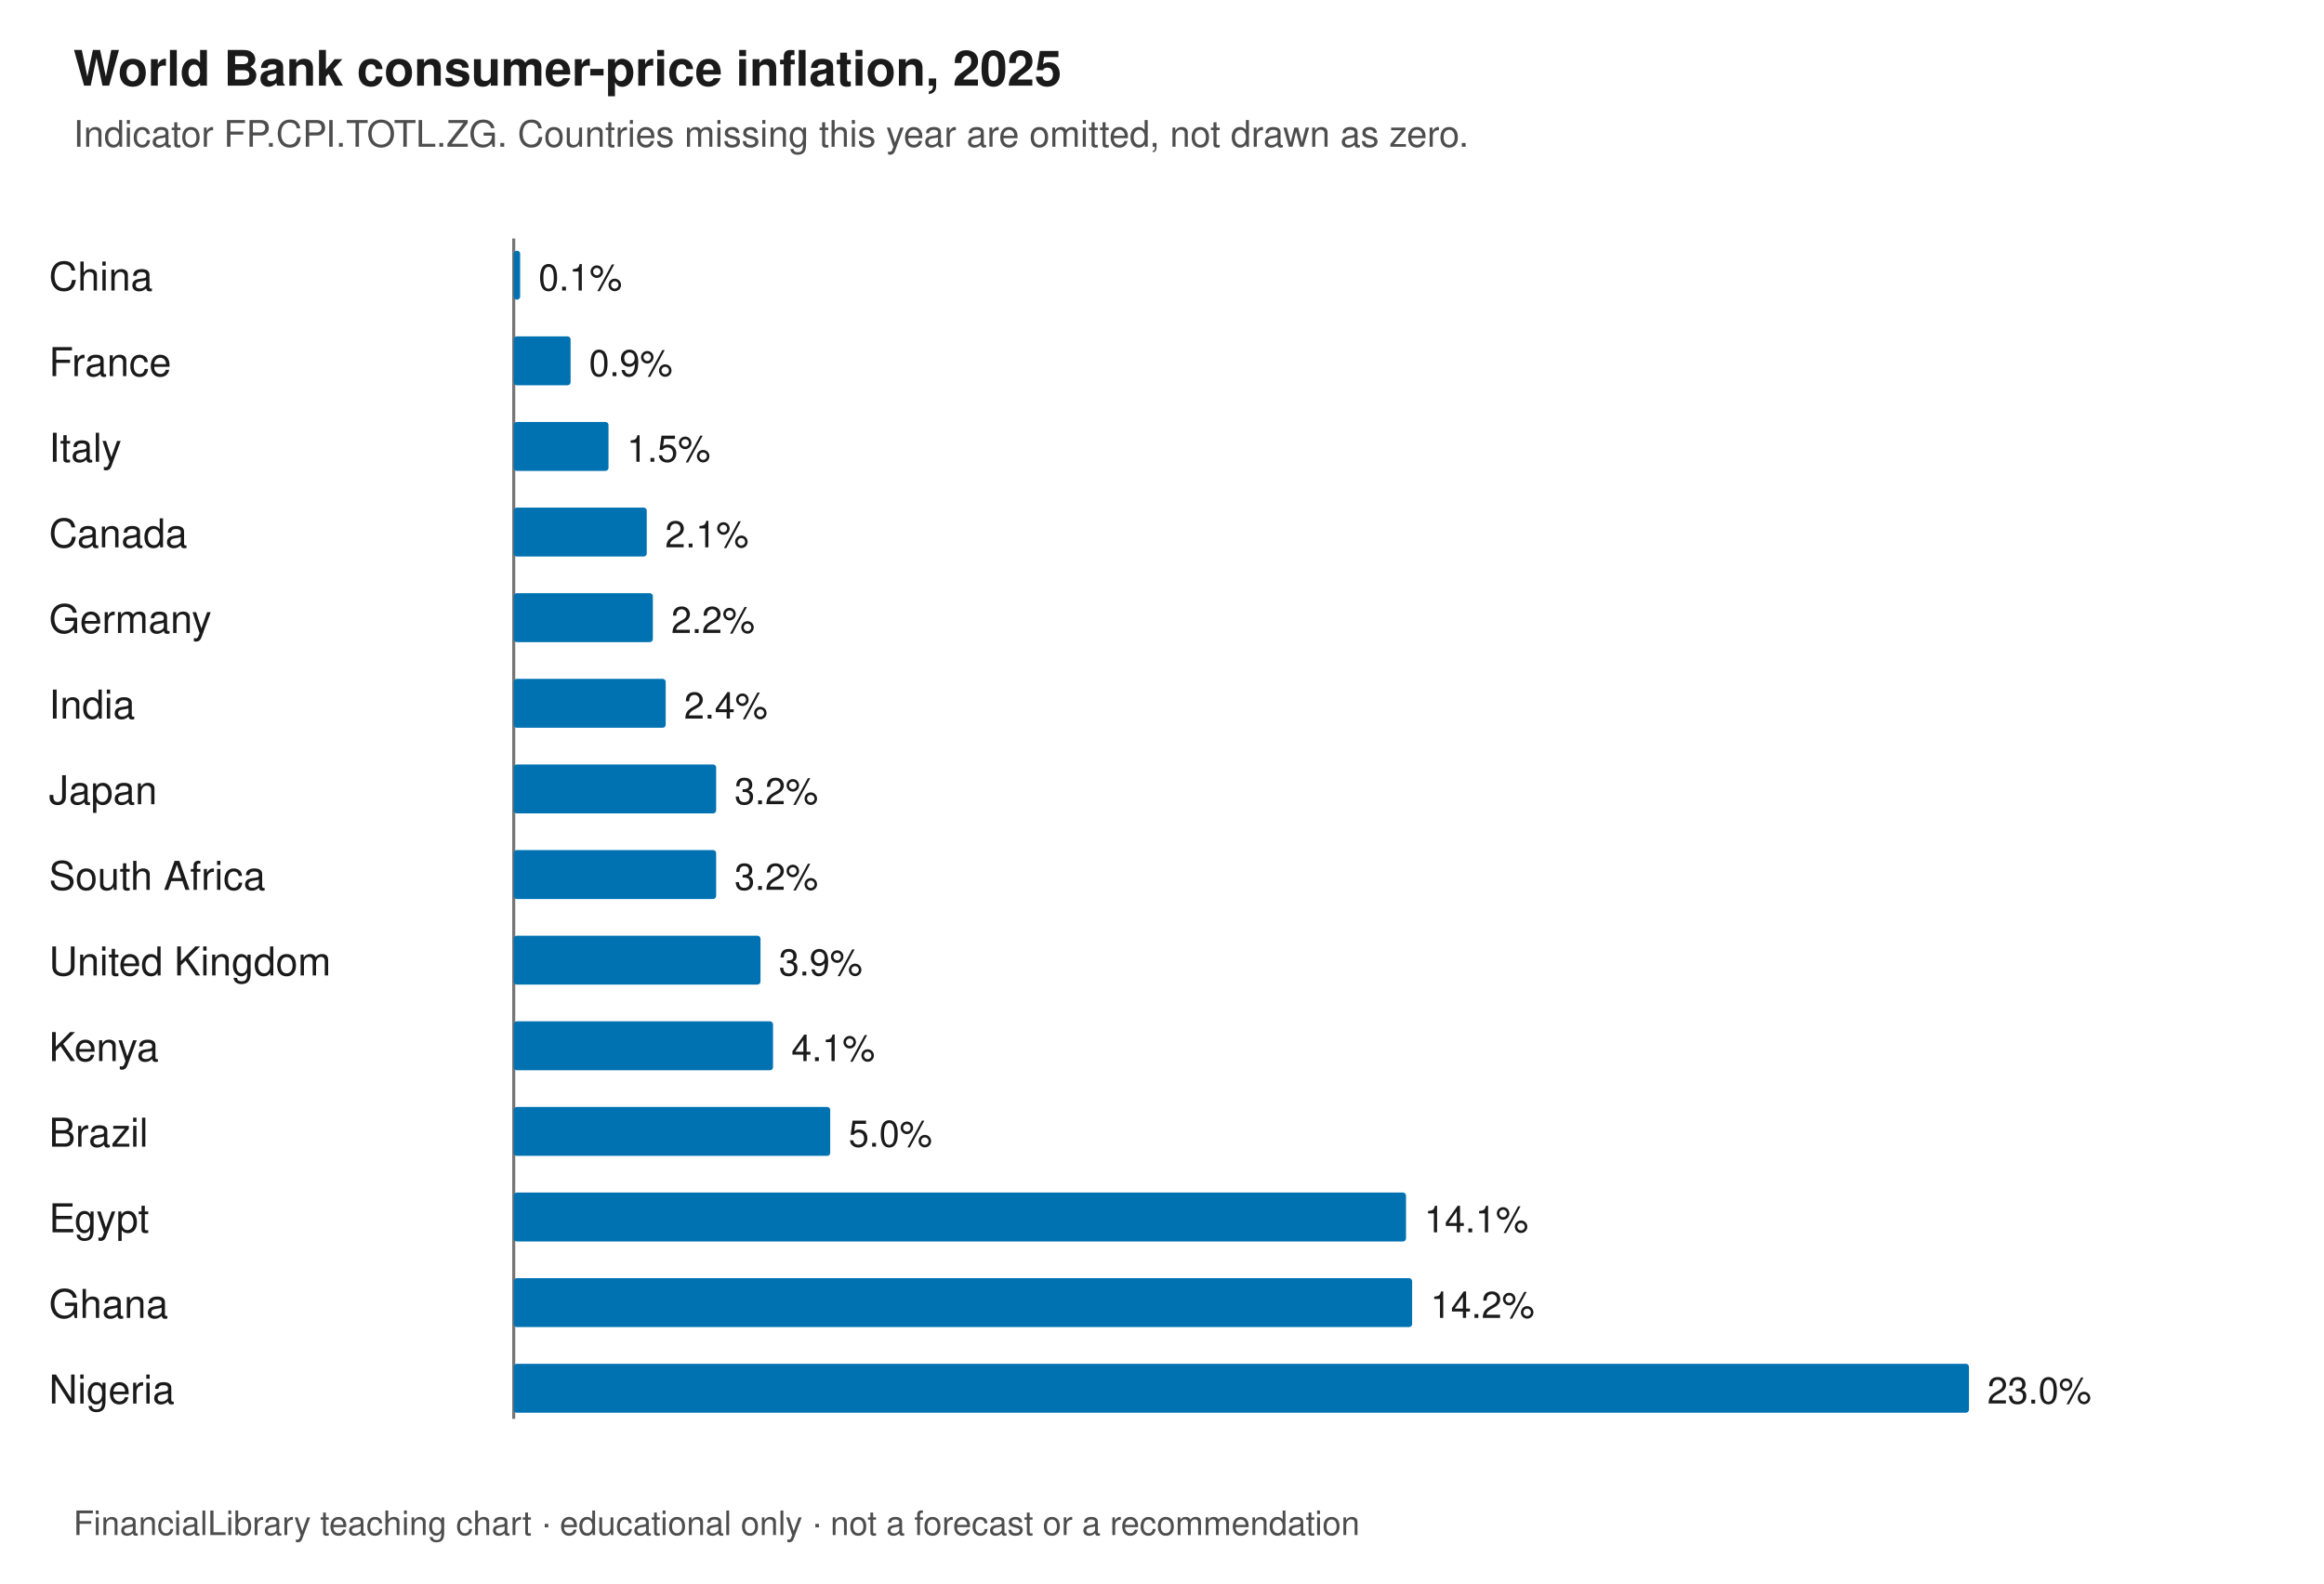
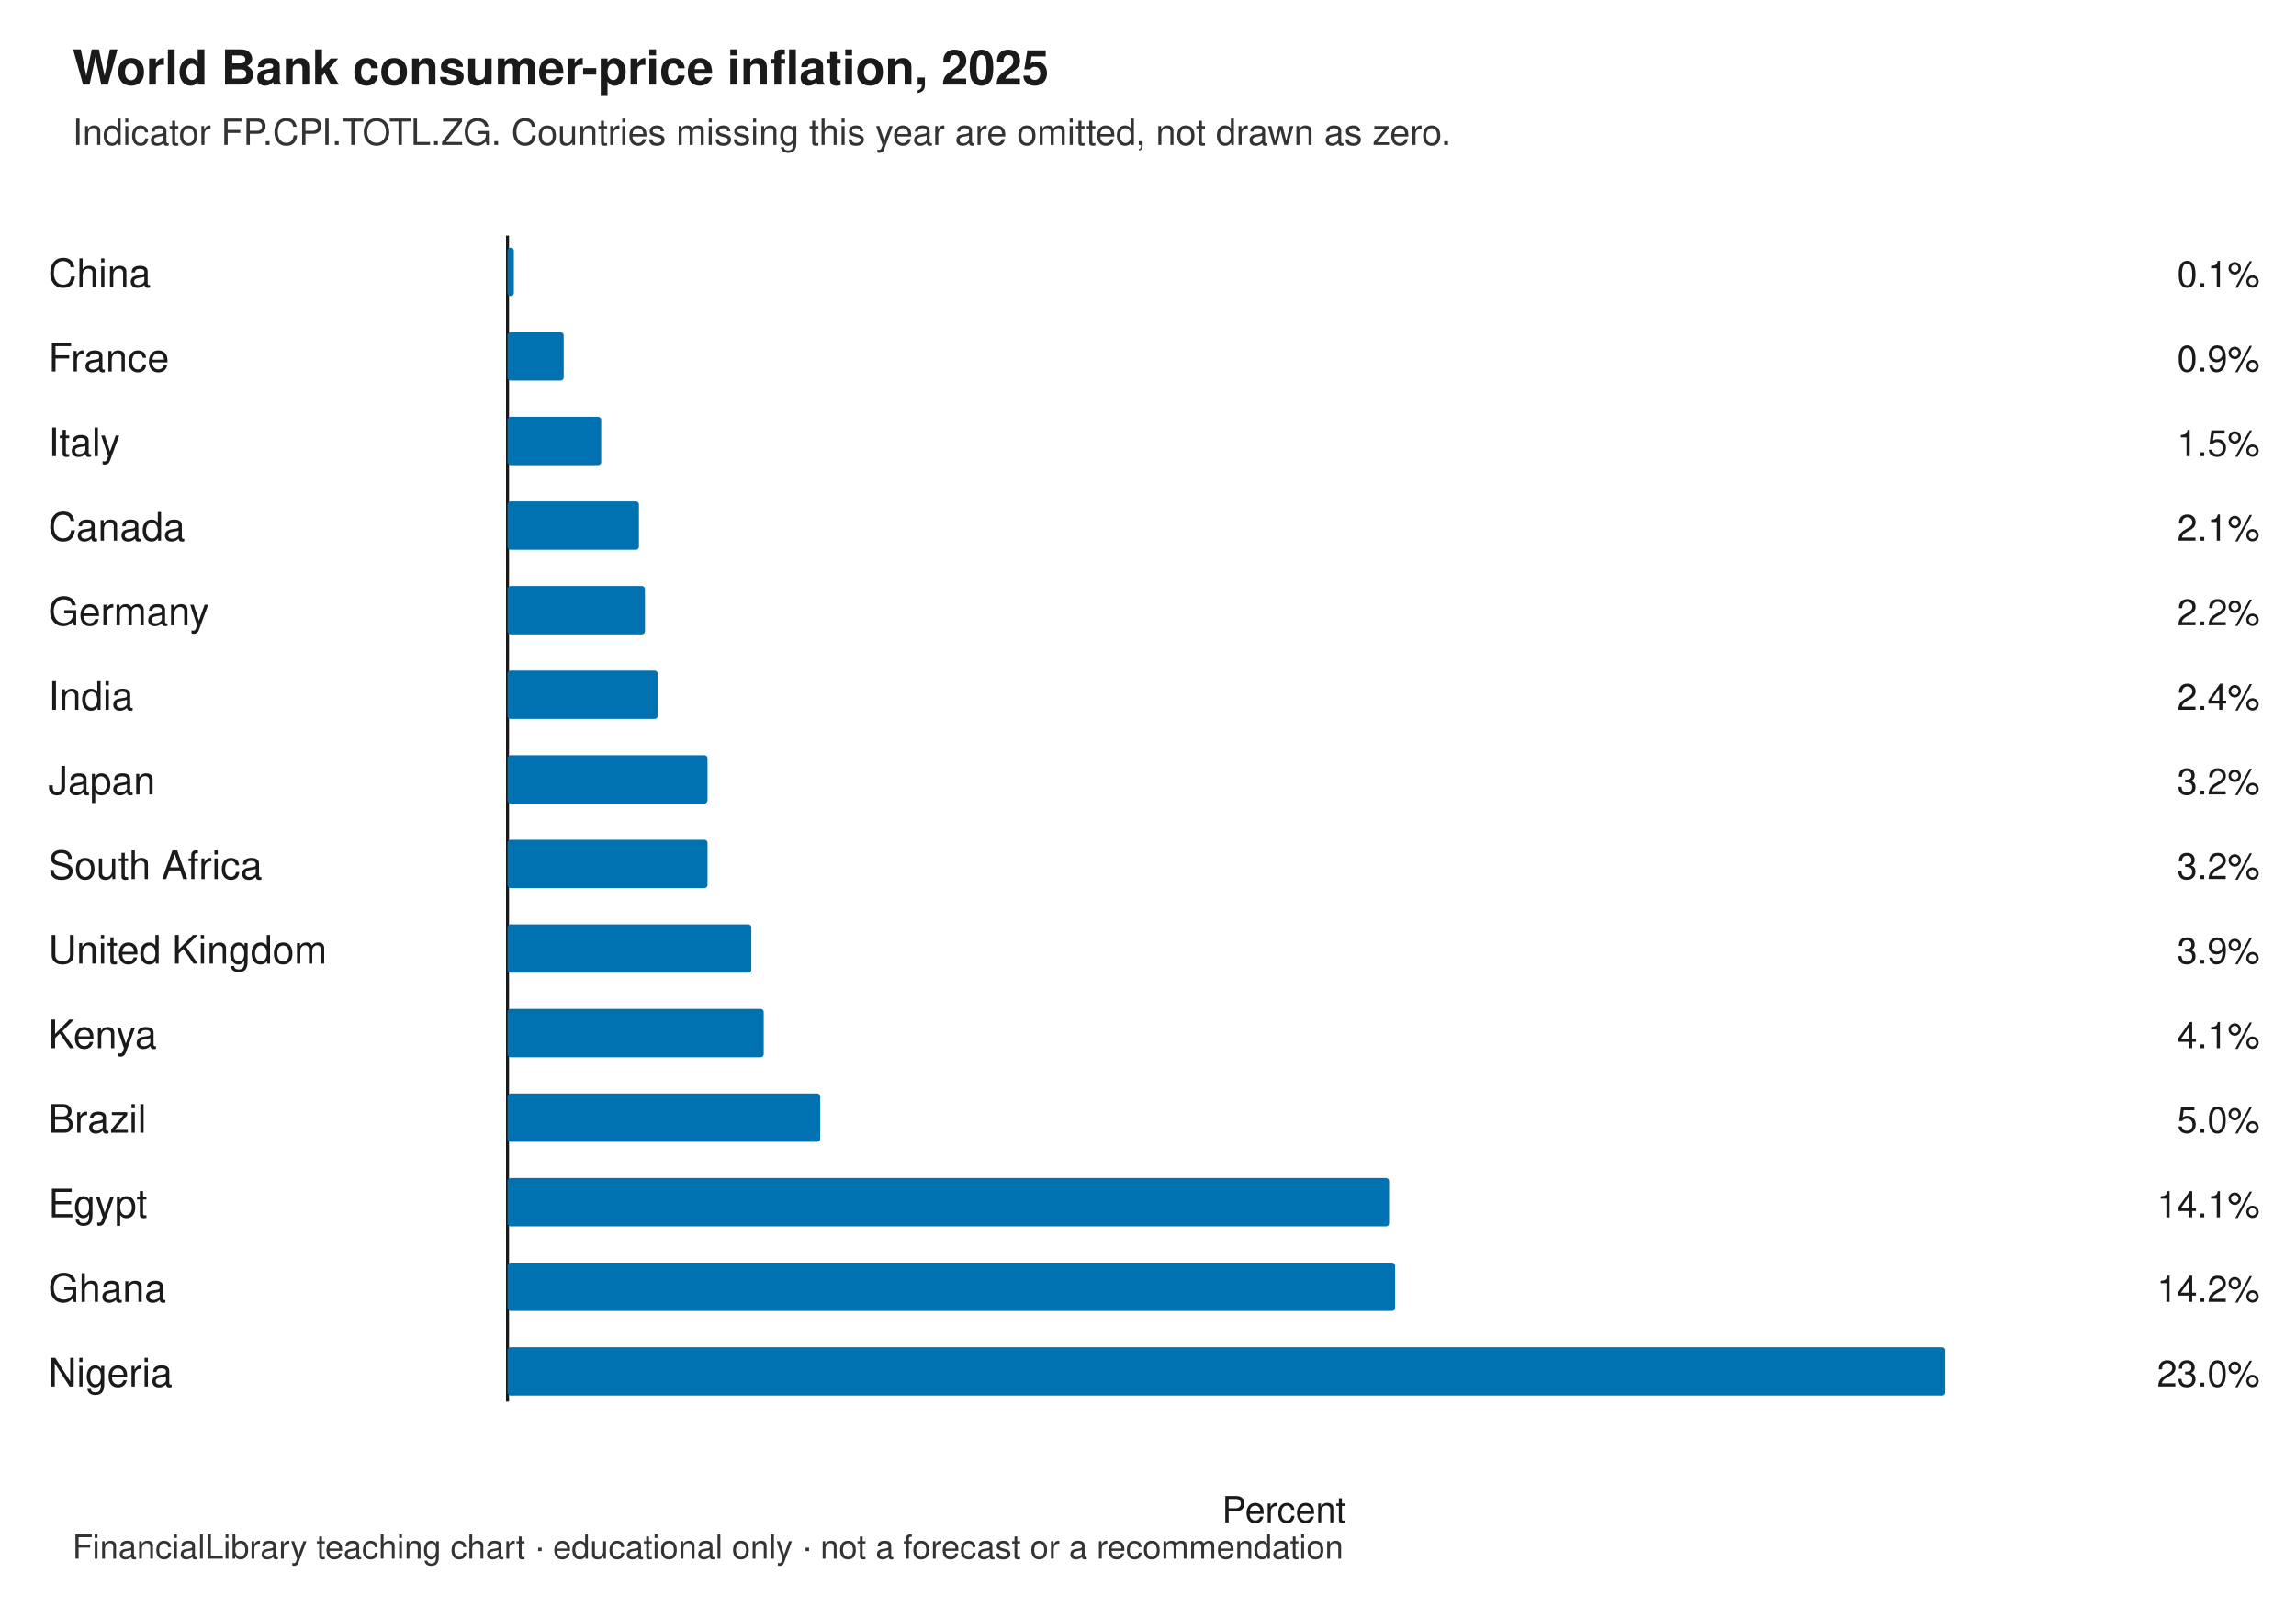
- <svg xmlns="http://www.w3.org/2000/svg" width="760" height="518" viewBox="0 0 760 518" role="img" aria-labelledby="title-cross-country-wb-inflation desc-cross-country-wb-inflation">
-   <rect width="760" height="518" fill="#FFFFFF" />
+ <svg xmlns="http://www.w3.org/2000/svg" width="760" height="532" viewBox="0 0 760 532" role="img" aria-labelledby="title-cross-country-wb-inflation desc-cross-country-wb-inflation">
+   <rect width="760" height="532" fill="#FFFFFF" />
  <text x="24" y="28" fill="#1A1A1A" font-size="16" font-weight="700" font-family="Segoe UI, Helvetica, Arial, sans-serif">World Bank consumer-price inflation, 2025</text>
-   <text x="24" y="48" fill="#4D4D4D" font-size="12" font-family="Segoe UI, Helvetica, Arial, sans-serif">Indicator FP.CPI.TOTL.ZG. Countries missing this year are omitted, not drawn as zero.</text>
-   <line x1="168.0" y1="78" x2="168.0" y2="464" stroke="#767676" />
+   <text x="24" y="48" fill="#333333" font-size="12" font-family="Segoe UI, Helvetica, Arial, sans-serif">Indicator FP.CPI.TOTL.ZG. Countries missing this year are omitted, not drawn as zero.</text>
+   <line x1="168.0" y1="78" x2="168.0" y2="464" stroke="#1A1A1A" />
  <rect x="168.0" y="82.0" width="2.1" height="16" fill="#0072B2" rx="1" />
  <text x="16" y="95.0" fill="#1A1A1A" font-size="13" font-family="Segoe UI, Helvetica, Arial, sans-serif">China</text>
-   <text x="176.1" y="95.0" text-anchor="start" fill="#1A1A1A" font-size="12" font-family="Segoe UI, Helvetica, Arial, sans-serif">0.1%</text>
+   <text x="748.0" y="95.0" text-anchor="end" fill="#1A1A1A" font-size="12" font-family="Segoe UI, Helvetica, Arial, sans-serif">0.1%</text>
  <rect x="168.0" y="110.0" width="18.6" height="16" fill="#0072B2" rx="1" />
  <text x="16" y="123.0" fill="#1A1A1A" font-size="13" font-family="Segoe UI, Helvetica, Arial, sans-serif">France</text>
-   <text x="192.6" y="123.0" text-anchor="start" fill="#1A1A1A" font-size="12" font-family="Segoe UI, Helvetica, Arial, sans-serif">0.9%</text>
+   <text x="748.0" y="123.0" text-anchor="end" fill="#1A1A1A" font-size="12" font-family="Segoe UI, Helvetica, Arial, sans-serif">0.9%</text>
  <rect x="168.0" y="138.0" width="31.0" height="16" fill="#0072B2" rx="1" />
  <text x="16" y="151.0" fill="#1A1A1A" font-size="13" font-family="Segoe UI, Helvetica, Arial, sans-serif">Italy</text>
-   <text x="205.0" y="151.0" text-anchor="start" fill="#1A1A1A" font-size="12" font-family="Segoe UI, Helvetica, Arial, sans-serif">1.5%</text>
+   <text x="748.0" y="151.0" text-anchor="end" fill="#1A1A1A" font-size="12" font-family="Segoe UI, Helvetica, Arial, sans-serif">1.5%</text>
  <rect x="168.0" y="166.0" width="43.5" height="16" fill="#0072B2" rx="1" />
  <text x="16" y="179.0" fill="#1A1A1A" font-size="13" font-family="Segoe UI, Helvetica, Arial, sans-serif">Canada</text>
-   <text x="217.5" y="179.0" text-anchor="start" fill="#1A1A1A" font-size="12" font-family="Segoe UI, Helvetica, Arial, sans-serif">2.1%</text>
+   <text x="748.0" y="179.0" text-anchor="end" fill="#1A1A1A" font-size="12" font-family="Segoe UI, Helvetica, Arial, sans-serif">2.1%</text>
  <rect x="168.0" y="194.0" width="45.5" height="16" fill="#0072B2" rx="1" />
  <text x="16" y="207.0" fill="#1A1A1A" font-size="13" font-family="Segoe UI, Helvetica, Arial, sans-serif">Germany</text>
-   <text x="219.5" y="207.0" text-anchor="start" fill="#1A1A1A" font-size="12" font-family="Segoe UI, Helvetica, Arial, sans-serif">2.2%</text>
+   <text x="748.0" y="207.0" text-anchor="end" fill="#1A1A1A" font-size="12" font-family="Segoe UI, Helvetica, Arial, sans-serif">2.2%</text>
  <rect x="168.0" y="222.0" width="49.7" height="16" fill="#0072B2" rx="1" />
  <text x="16" y="235.0" fill="#1A1A1A" font-size="13" font-family="Segoe UI, Helvetica, Arial, sans-serif">India</text>
-   <text x="223.7" y="235.0" text-anchor="start" fill="#1A1A1A" font-size="12" font-family="Segoe UI, Helvetica, Arial, sans-serif">2.4%</text>
+   <text x="748.0" y="235.0" text-anchor="end" fill="#1A1A1A" font-size="12" font-family="Segoe UI, Helvetica, Arial, sans-serif">2.4%</text>
  <rect x="168.0" y="250.0" width="66.2" height="16" fill="#0072B2" rx="1" />
  <text x="16" y="263.0" fill="#1A1A1A" font-size="13" font-family="Segoe UI, Helvetica, Arial, sans-serif">Japan</text>
-   <text x="240.2" y="263.0" text-anchor="start" fill="#1A1A1A" font-size="12" font-family="Segoe UI, Helvetica, Arial, sans-serif">3.2%</text>
+   <text x="748.0" y="263.0" text-anchor="end" fill="#1A1A1A" font-size="12" font-family="Segoe UI, Helvetica, Arial, sans-serif">3.2%</text>
  <rect x="168.0" y="278.0" width="66.2" height="16" fill="#0072B2" rx="1" />
  <text x="16" y="291.0" fill="#1A1A1A" font-size="13" font-family="Segoe UI, Helvetica, Arial, sans-serif">South Africa</text>
-   <text x="240.2" y="291.0" text-anchor="start" fill="#1A1A1A" font-size="12" font-family="Segoe UI, Helvetica, Arial, sans-serif">3.2%</text>
+   <text x="748.0" y="291.0" text-anchor="end" fill="#1A1A1A" font-size="12" font-family="Segoe UI, Helvetica, Arial, sans-serif">3.2%</text>
  <rect x="168.0" y="306.0" width="80.7" height="16" fill="#0072B2" rx="1" />
  <text x="16" y="319.0" fill="#1A1A1A" font-size="13" font-family="Segoe UI, Helvetica, Arial, sans-serif">United Kingdom</text>
-   <text x="254.7" y="319.0" text-anchor="start" fill="#1A1A1A" font-size="12" font-family="Segoe UI, Helvetica, Arial, sans-serif">3.9%</text>
+   <text x="748.0" y="319.0" text-anchor="end" fill="#1A1A1A" font-size="12" font-family="Segoe UI, Helvetica, Arial, sans-serif">3.9%</text>
  <rect x="168.0" y="334.0" width="84.8" height="16" fill="#0072B2" rx="1" />
  <text x="16" y="347.0" fill="#1A1A1A" font-size="13" font-family="Segoe UI, Helvetica, Arial, sans-serif">Kenya</text>
-   <text x="258.8" y="347.0" text-anchor="start" fill="#1A1A1A" font-size="12" font-family="Segoe UI, Helvetica, Arial, sans-serif">4.1%</text>
+   <text x="748.0" y="347.0" text-anchor="end" fill="#1A1A1A" font-size="12" font-family="Segoe UI, Helvetica, Arial, sans-serif">4.1%</text>
  <rect x="168.0" y="362.0" width="103.5" height="16" fill="#0072B2" rx="1" />
  <text x="16" y="375.0" fill="#1A1A1A" font-size="13" font-family="Segoe UI, Helvetica, Arial, sans-serif">Brazil</text>
-   <text x="277.5" y="375.0" text-anchor="start" fill="#1A1A1A" font-size="12" font-family="Segoe UI, Helvetica, Arial, sans-serif">5.0%</text>
+   <text x="748.0" y="375.0" text-anchor="end" fill="#1A1A1A" font-size="12" font-family="Segoe UI, Helvetica, Arial, sans-serif">5.0%</text>
  <rect x="168.0" y="390.0" width="291.8" height="16" fill="#0072B2" rx="1" />
  <text x="16" y="403.0" fill="#1A1A1A" font-size="13" font-family="Segoe UI, Helvetica, Arial, sans-serif">Egypt</text>
-   <text x="465.8" y="403.0" text-anchor="start" fill="#1A1A1A" font-size="12" font-family="Segoe UI, Helvetica, Arial, sans-serif">14.1%</text>
+   <text x="748.0" y="403.0" text-anchor="end" fill="#1A1A1A" font-size="12" font-family="Segoe UI, Helvetica, Arial, sans-serif">14.1%</text>
  <rect x="168.0" y="418.0" width="293.8" height="16" fill="#0072B2" rx="1" />
  <text x="16" y="431.0" fill="#1A1A1A" font-size="13" font-family="Segoe UI, Helvetica, Arial, sans-serif">Ghana</text>
-   <text x="467.8" y="431.0" text-anchor="start" fill="#1A1A1A" font-size="12" font-family="Segoe UI, Helvetica, Arial, sans-serif">14.2%</text>
+   <text x="748.0" y="431.0" text-anchor="end" fill="#1A1A1A" font-size="12" font-family="Segoe UI, Helvetica, Arial, sans-serif">14.2%</text>
  <rect x="168.0" y="446.0" width="475.9" height="16" fill="#0072B2" rx="1" />
  <text x="16" y="459.0" fill="#1A1A1A" font-size="13" font-family="Segoe UI, Helvetica, Arial, sans-serif">Nigeria</text>
-   <text x="649.9" y="459.0" text-anchor="start" fill="#1A1A1A" font-size="12" font-family="Segoe UI, Helvetica, Arial, sans-serif">23.0%</text>
-   <text x="24" y="502" fill="#4D4D4D" font-size="11" font-family="Segoe UI, Helvetica, Arial, sans-serif">FinancialLibrary teaching chart · educational only · not a forecast or a recommendation</text>
+   <text x="748.0" y="459.0" text-anchor="end" fill="#1A1A1A" font-size="12" font-family="Segoe UI, Helvetica, Arial, sans-serif">23.0%</text>
+   <text x="425" y="504" text-anchor="middle" fill="#1A1A1A" font-size="12" font-family="Segoe UI, Helvetica, Arial, sans-serif">Percent</text>
+   <text x="24" y="516" fill="#333333" font-size="11" font-family="Segoe UI, Helvetica, Arial, sans-serif">FinancialLibrary teaching chart · educational only · not a forecast or a recommendation</text>
</svg>
